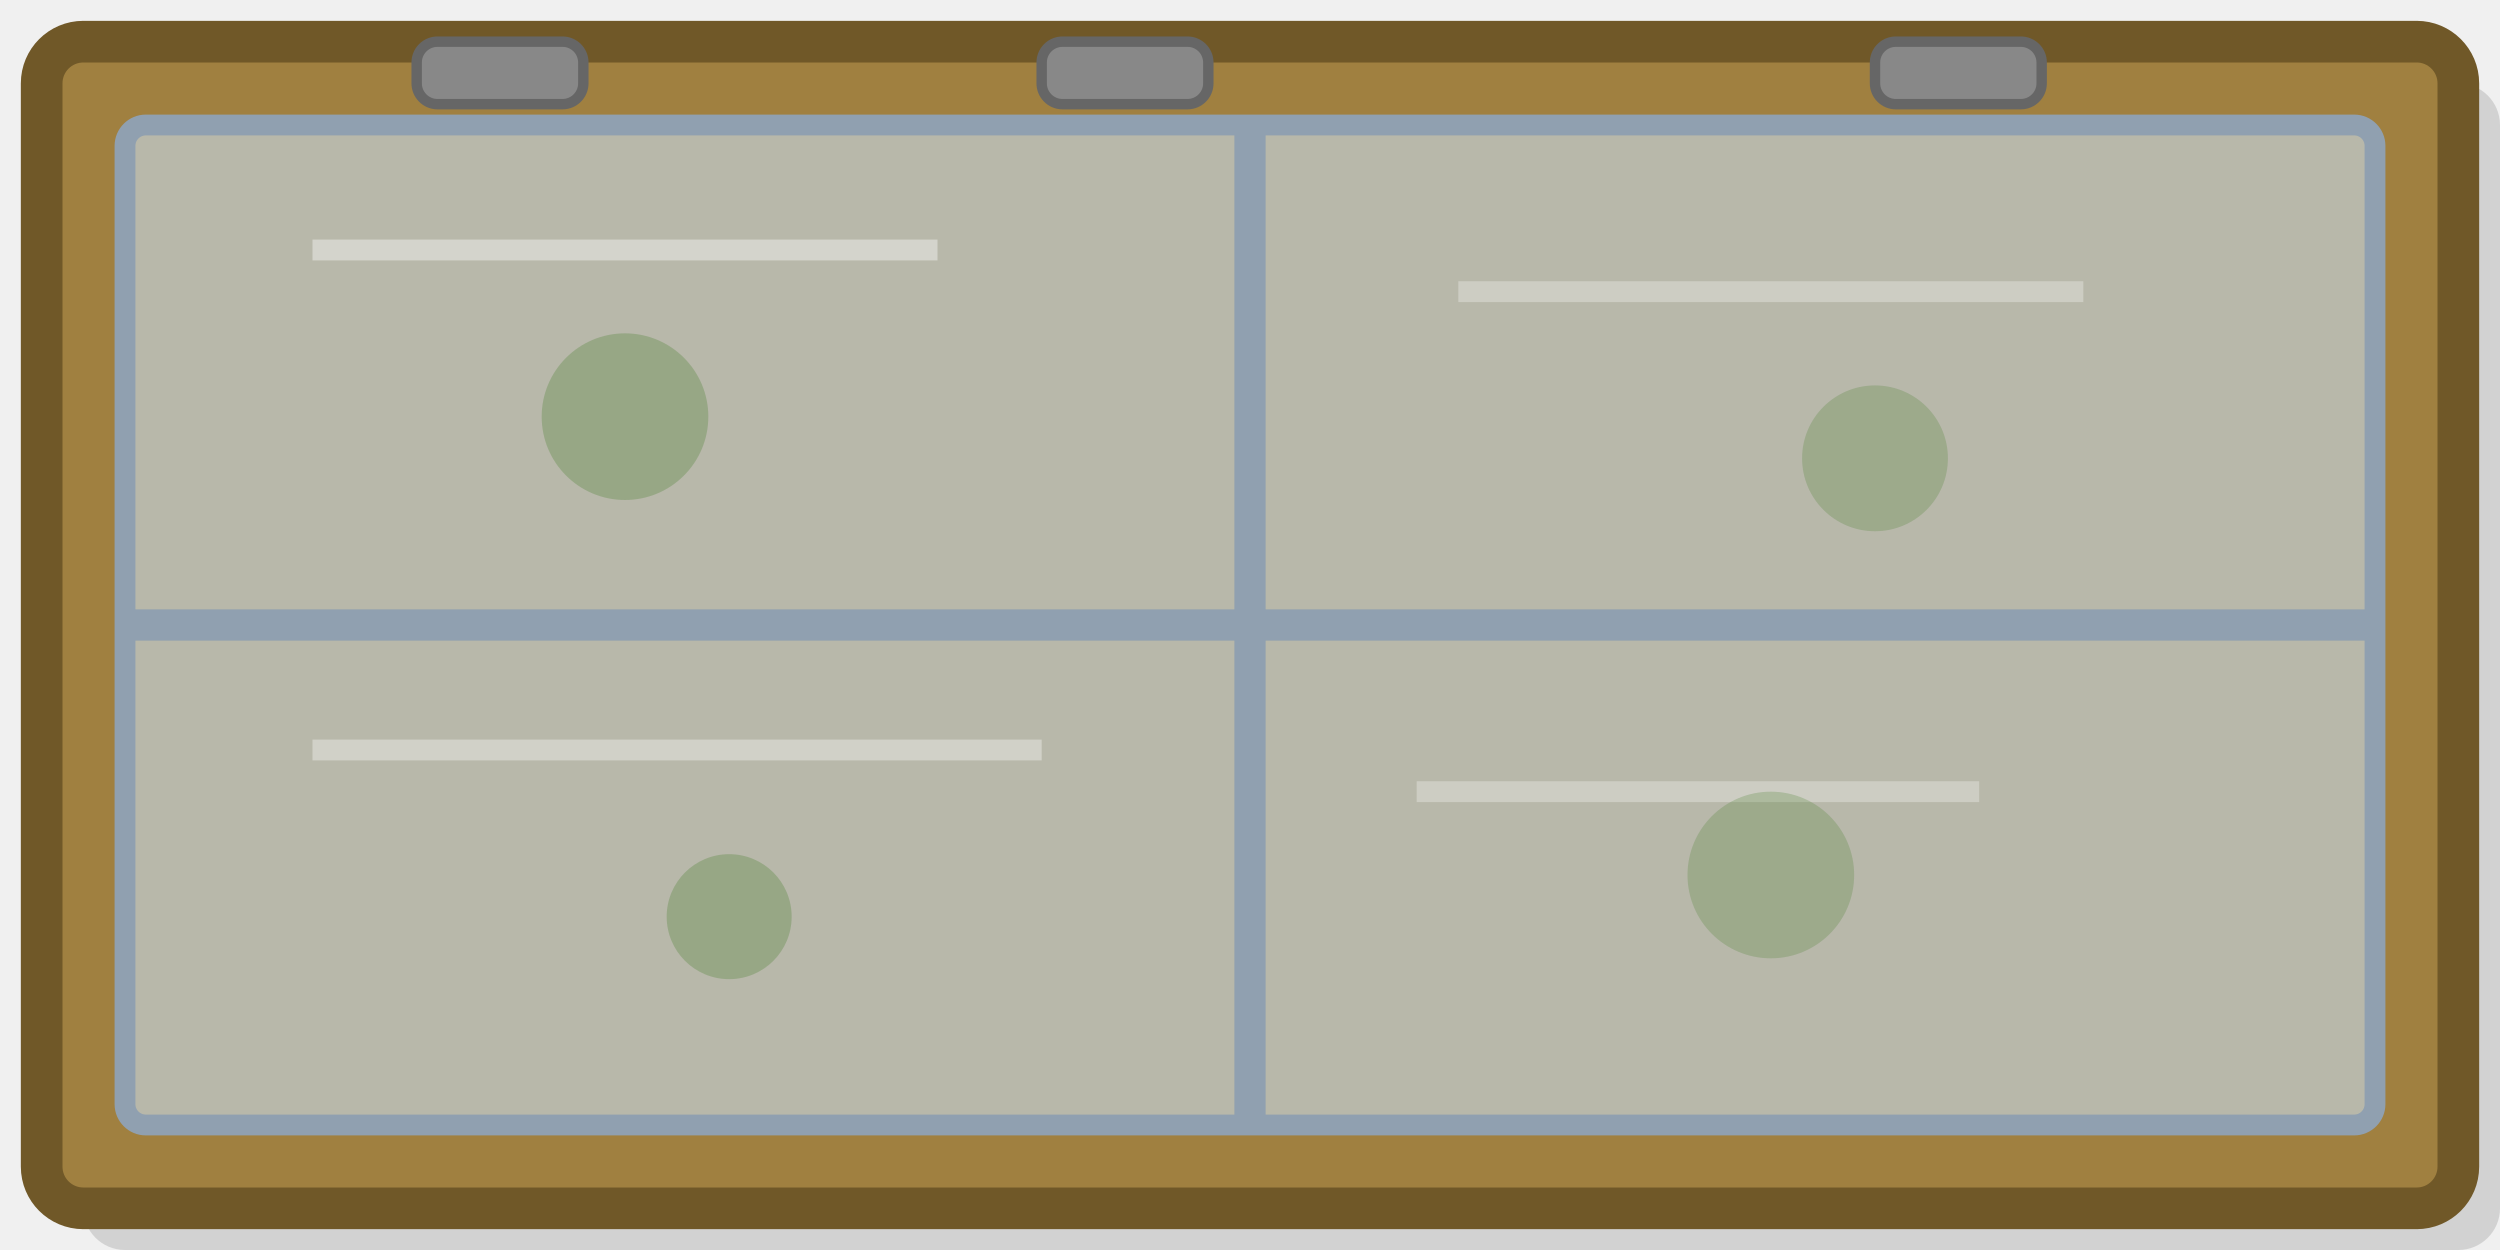
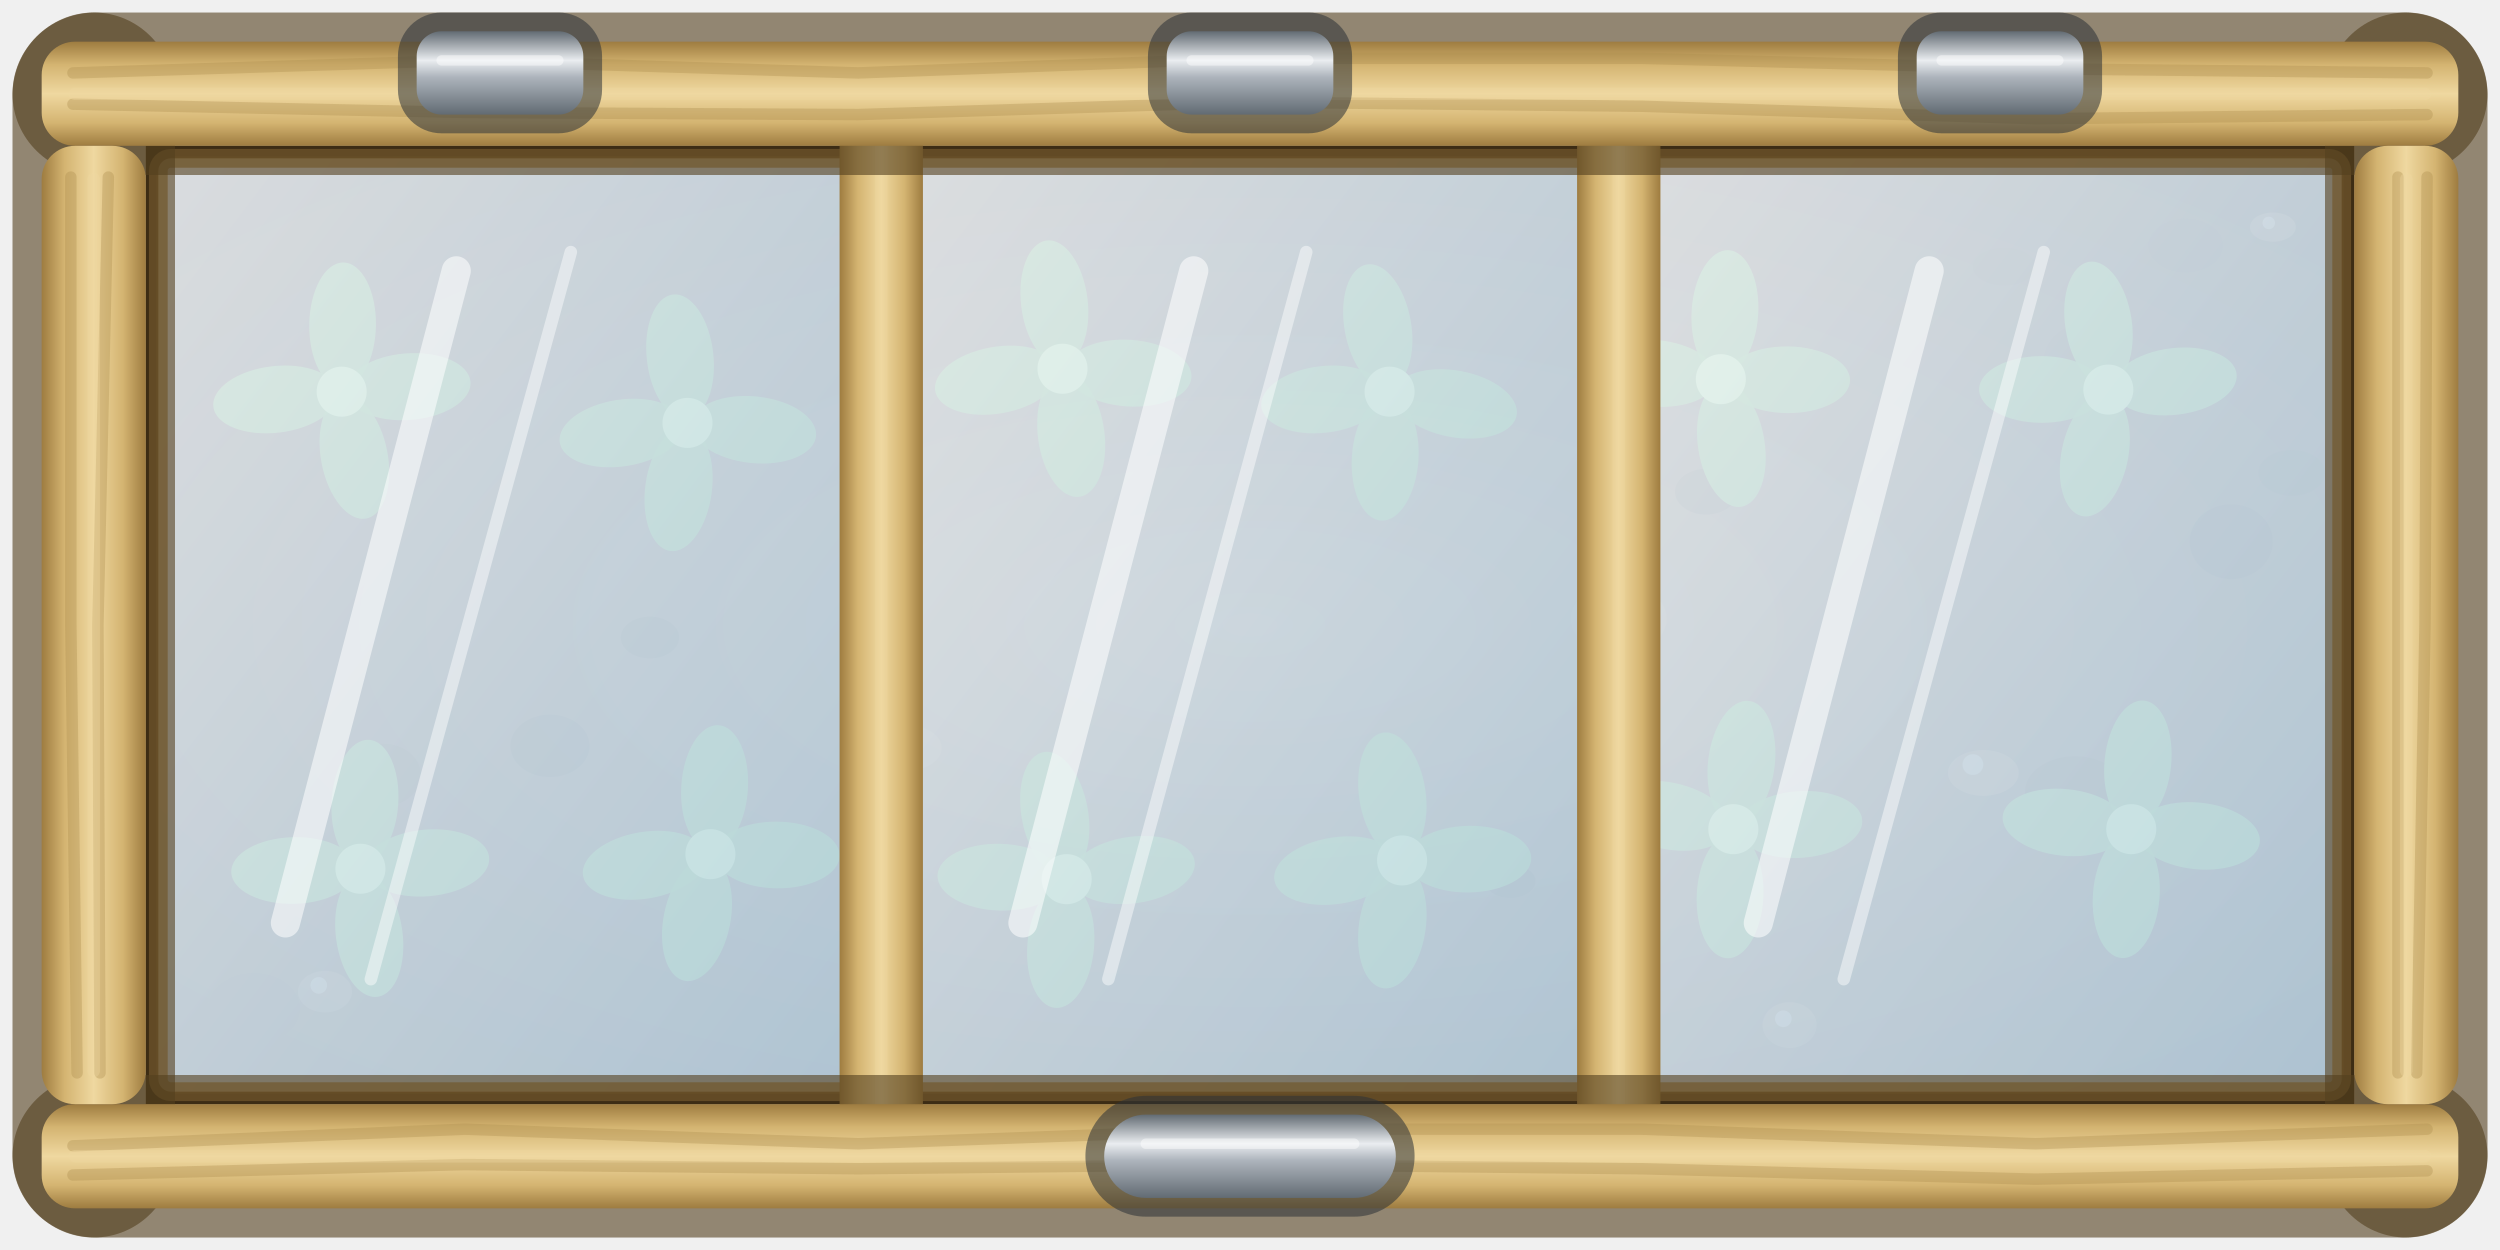
<svg xmlns="http://www.w3.org/2000/svg" viewBox="0 0 120 60">
-   <rect x="4" y="4" width="116" height="56" rx="2" fill="#00000020" />
-   <rect x="2" y="2" width="116" height="56" rx="2" fill="#A08040" stroke="#705828" stroke-width="2" />
-   <rect x="6" y="6" width="108" height="48" rx="1" fill="#C8DDF0" fill-opacity="0.6" stroke="#90A0B0" stroke-width="1" />
-   <line x1="60" y1="6" x2="60" y2="54" stroke="#90A0B0" stroke-width="1.5" />
-   <line x1="6" y1="30" x2="114" y2="30" stroke="#90A0B0" stroke-width="1.5" />
-   <line x1="15" y1="12" x2="45" y2="12" stroke="#FFFFFF" stroke-width="1" opacity="0.4" />
-   <line x1="70" y1="14" x2="100" y2="14" stroke="#FFFFFF" stroke-width="1" opacity="0.3" />
-   <line x1="15" y1="36" x2="50" y2="36" stroke="#FFFFFF" stroke-width="1" opacity="0.35" />
-   <line x1="68" y1="38" x2="95" y2="38" stroke="#FFFFFF" stroke-width="1" opacity="0.3" />
-   <circle cx="30" cy="20" r="4" fill="#4A8030" opacity="0.3" />
-   <circle cx="90" cy="22" r="3.5" fill="#4A8030" opacity="0.25" />
-   <circle cx="35" cy="44" r="3" fill="#4A8030" opacity="0.3" />
-   <circle cx="85" cy="42" r="4" fill="#4A8030" opacity="0.25" />
-   <rect x="50" y="2" width="8" height="3" rx="1" fill="#888" stroke="#666" stroke-width="0.5" />
-   <rect x="20" y="2" width="8" height="3" rx="1" fill="#888" stroke="#666" stroke-width="0.5" />
-   <rect x="90" y="2" width="8" height="3" rx="1" fill="#888" stroke="#666" stroke-width="0.5" />
+   <defs>
+     <radialGradient id="cf10_r1" cx="50%" cy="50%" r="70%">
+       <stop offset="0%" stop-color="#7d5c3e" />
+       <stop offset="45%" stop-color="#573c26" />
+       <stop offset="100%" stop-color="#352111" />
+     </radialGradient>
+     <linearGradient id="cf10_l2" x1="0" y1="0" x2="1" y2="1">
+       <stop offset="0%" stop-color="#f4faff" />
+       <stop offset="55%" stop-color="#d5e8f6" />
+       <stop offset="100%" stop-color="#c0dcf0" />
+     </linearGradient>
+     <linearGradient id="cf10_l3" x1="0" y1="0" x2="1" y2="1">
+       <stop offset="0%" stop-color="#f4faff" />
+       <stop offset="55%" stop-color="#d5e8f6" />
+       <stop offset="100%" stop-color="#c0dcf0" />
+     </linearGradient>
+     <linearGradient id="cf10_l4" x1="0" y1="0" x2="1" y2="1">
+       <stop offset="0%" stop-color="#f4faff" />
+       <stop offset="55%" stop-color="#d5e8f6" />
+       <stop offset="100%" stop-color="#c0dcf0" />
+     </linearGradient>
+     <linearGradient id="cf10_l5" x1="0" y1="0" x2="1" y2="0">
+       <stop offset="0%" stop-color="#9e7c40" />
+       <stop offset="22%" stop-color="#d4b471" />
+       <stop offset="50%" stop-color="#efd8a0" />
+       <stop offset="78%" stop-color="#d4b471" />
+       <stop offset="100%" stop-color="#9e7c40" />
+     </linearGradient>
+     <linearGradient id="cf10_l6" x1="0" y1="0" x2="1" y2="0">
+       <stop offset="0%" stop-color="#9e7c40" />
+       <stop offset="22%" stop-color="#d4b471" />
+       <stop offset="50%" stop-color="#efd8a0" />
+       <stop offset="78%" stop-color="#d4b471" />
+       <stop offset="100%" stop-color="#9e7c40" />
+     </linearGradient>
+     <linearGradient id="cf10_l7" x1="0" y1="0" x2="0" y2="1">
+       <stop offset="0%" stop-color="#9e7c40" />
+       <stop offset="22%" stop-color="#d4b471" />
+       <stop offset="50%" stop-color="#efd8a0" />
+       <stop offset="78%" stop-color="#d4b471" />
+       <stop offset="100%" stop-color="#9e7c40" />
+     </linearGradient>
+     <linearGradient id="cf10_l8" x1="0" y1="0" x2="0" y2="1">
+       <stop offset="0%" stop-color="#9e7c40" />
+       <stop offset="22%" stop-color="#d4b471" />
+       <stop offset="50%" stop-color="#efd8a0" />
+       <stop offset="78%" stop-color="#d4b471" />
+       <stop offset="100%" stop-color="#9e7c40" />
+     </linearGradient>
+     <linearGradient id="cf10_l9" x1="0" y1="0" x2="1" y2="0">
+       <stop offset="0%" stop-color="#9e7c40" />
+       <stop offset="22%" stop-color="#d4b471" />
+       <stop offset="50%" stop-color="#efd8a0" />
+       <stop offset="78%" stop-color="#d4b471" />
+       <stop offset="100%" stop-color="#9e7c40" />
+     </linearGradient>
+     <linearGradient id="cf10_l10" x1="0" y1="0" x2="1" y2="0">
+       <stop offset="0%" stop-color="#9e7c40" />
+       <stop offset="22%" stop-color="#d4b471" />
+       <stop offset="50%" stop-color="#efd8a0" />
+       <stop offset="78%" stop-color="#d4b471" />
+       <stop offset="100%" stop-color="#9e7c40" />
+     </linearGradient>
+     <linearGradient id="cf10_l11" x1="0" y1="0" x2="0" y2="1">
+       <stop offset="0%" stop-color="#626b73" />
+       <stop offset="35%" stop-color="#eaedf0" />
+       <stop offset="55%" stop-color="#adb4bc" />
+       <stop offset="100%" stop-color="#626b73" />
+     </linearGradient>
+     <linearGradient id="cf10_l12" x1="0" y1="0" x2="0" y2="1">
+       <stop offset="0%" stop-color="#626b73" />
+       <stop offset="35%" stop-color="#eaedf0" />
+       <stop offset="55%" stop-color="#adb4bc" />
+       <stop offset="100%" stop-color="#626b73" />
+     </linearGradient>
+     <linearGradient id="cf10_l13" x1="0" y1="0" x2="0" y2="1">
+       <stop offset="0%" stop-color="#626b73" />
+       <stop offset="35%" stop-color="#eaedf0" />
+       <stop offset="55%" stop-color="#adb4bc" />
+       <stop offset="100%" stop-color="#626b73" />
+     </linearGradient>
+     <linearGradient id="cf10_l14" x1="0" y1="0" x2="0" y2="1">
+       <stop offset="0%" stop-color="#626b73" />
+       <stop offset="35%" stop-color="#eaedf0" />
+       <stop offset="55%" stop-color="#adb4bc" />
+       <stop offset="100%" stop-color="#626b73" />
+     </linearGradient>
+   </defs>
+   <rect x="7.0" y="7.0" width="106.0" height="46.0" fill="#1a0f06" />
+   <rect x="7.5" y="7.5" width="105.0" height="45.0" rx="1" fill="url(#cf10_r1)" />
+   <ellipse cx="109.1" cy="10.9" rx="1.1" ry="0.7" fill="#7d5c3e" opacity="0.51" />
+   <circle cx="108.9" cy="10.7" r="0.3" fill="#ffffff" opacity="0.25" />
+   <ellipse cx="18.4" cy="37.2" rx="1.8" ry="1.5" fill="#352111" opacity="0.65" />
+   <ellipse cx="72.5" cy="42.3" rx="1.2" ry="0.8" fill="#352111" opacity="0.47" />
+   <ellipse cx="95.2" cy="37.1" rx="1.7" ry="1.1" fill="#7d5c3e" opacity="0.68" />
+   <circle cx="94.7" cy="36.7" r="0.5" fill="#ffffff" opacity="0.25" />
+   <ellipse cx="110.0" cy="22.7" rx="1.6" ry="1.1" fill="#352111" opacity="0.59" />
+   <ellipse cx="104.9" cy="11.8" rx="1.8" ry="1.3" fill="#352111" opacity="0.40" />
+   <ellipse cx="85.9" cy="49.2" rx="1.3" ry="1.1" fill="#7d5c3e" opacity="0.46" />
+   <circle cx="85.6" cy="48.9" r="0.4" fill="#ffffff" opacity="0.25" />
+   <ellipse cx="107.1" cy="26.0" rx="2.0" ry="1.8" fill="#352111" opacity="0.70" />
+   <ellipse cx="26.4" cy="35.8" rx="1.9" ry="1.5" fill="#352111" opacity="0.60" />
+   <ellipse cx="43.5" cy="35.9" rx="1.7" ry="1.1" fill="#7d5c3e" opacity="0.65" />
+   <circle cx="43.1" cy="35.5" r="0.5" fill="#ffffff" opacity="0.25" />
+   <ellipse cx="81.9" cy="23.6" rx="1.5" ry="1.1" fill="#352111" opacity="0.53" />
+   <ellipse cx="96.2" cy="12.8" rx="1.5" ry="0.9" fill="#352111" opacity="0.50" />
+   <ellipse cx="15.6" cy="47.6" rx="1.3" ry="1.0" fill="#7d5c3e" opacity="0.41" />
+   <circle cx="15.3" cy="47.3" r="0.4" fill="#ffffff" opacity="0.25" />
+   <ellipse cx="99.6" cy="38.0" rx="2.4" ry="1.7" fill="#352111" opacity="0.58" />
+   <ellipse cx="31.2" cy="30.6" rx="1.4" ry="1.0" fill="#352111" opacity="0.49" />
+   <ellipse cx="77.7" cy="29.7" rx="2.3" ry="1.7" fill="#7d5c3e" opacity="0.52" />
+   <circle cx="77.1" cy="29.1" r="0.7" fill="#ffffff" opacity="0.25" />
+   <ellipse cx="100.2" cy="17.3" rx="2.1" ry="1.8" fill="#352111" opacity="0.40" />
+   <ellipse cx="12.2" cy="48.4" rx="2.2" ry="1.7" fill="#352111" opacity="0.50" />
+   <g transform="rotate(0.8 16.4 18.8)">
+     <ellipse cx="16.4" cy="15.6" rx="1.6" ry="3.0" fill="#5f9a3c" opacity="0.9" />
+   </g>
+   <g transform="rotate(85.7 16.4 18.8)">
+     <ellipse cx="16.4" cy="15.6" rx="1.6" ry="3.0" fill="#5f9a3c" opacity="0.9" />
+   </g>
+   <g transform="rotate(169.0 16.4 18.8)">
+     <ellipse cx="16.4" cy="15.6" rx="1.6" ry="3.0" fill="#5f9a3c" opacity="0.9" />
+   </g>
+   <g transform="rotate(263.3 16.4 18.8)">
+     <ellipse cx="16.4" cy="15.6" rx="1.6" ry="3.0" fill="#5f9a3c" opacity="0.9" />
+   </g>
+   <circle cx="16.4" cy="18.8" r="1.2" fill="#a9d77a" />
+   <g transform="rotate(-6.4 33.0 20.3)">
+     <ellipse cx="33.0" cy="17.1" rx="1.6" ry="3.0" fill="#5f9a3c" opacity="0.9" />
+   </g>
+   <g transform="rotate(95.9 33.0 20.3)">
+     <ellipse cx="33.0" cy="17.1" rx="1.6" ry="3.0" fill="#5f9a3c" opacity="0.9" />
+   </g>
+   <g transform="rotate(187.7 33.0 20.3)">
+     <ellipse cx="33.0" cy="17.1" rx="1.6" ry="3.0" fill="#5f9a3c" opacity="0.9" />
+   </g>
+   <g transform="rotate(261.3 33.0 20.3)">
+     <ellipse cx="33.0" cy="17.1" rx="1.6" ry="3.0" fill="#5f9a3c" opacity="0.9" />
+   </g>
+   <circle cx="33.0" cy="20.3" r="1.2" fill="#a9d77a" />
+   <g transform="rotate(-7.0 51.0 17.7)">
+     <ellipse cx="51.0" cy="14.5" rx="1.6" ry="3.0" fill="#5f9a3c" opacity="0.9" />
+   </g>
+   <g transform="rotate(93.8 51.0 17.7)">
+     <ellipse cx="51.0" cy="14.5" rx="1.6" ry="3.0" fill="#5f9a3c" opacity="0.9" />
+   </g>
+   <g transform="rotate(172.5 51.0 17.7)">
+     <ellipse cx="51.0" cy="14.5" rx="1.6" ry="3.0" fill="#5f9a3c" opacity="0.9" />
+   </g>
+   <g transform="rotate(260.1 51.0 17.7)">
+     <ellipse cx="51.0" cy="14.5" rx="1.6" ry="3.0" fill="#5f9a3c" opacity="0.9" />
+   </g>
+   <circle cx="51.0" cy="17.7" r="1.2" fill="#a9d77a" />
+   <g transform="rotate(-10.2 66.7 18.8)">
+     <ellipse cx="66.7" cy="15.6" rx="1.6" ry="3.0" fill="#5f9a3c" opacity="0.9" />
+   </g>
+   <g transform="rotate(100.6 66.7 18.8)">
+     <ellipse cx="66.7" cy="15.6" rx="1.6" ry="3.0" fill="#5f9a3c" opacity="0.9" />
+   </g>
+   <g transform="rotate(183.8 66.7 18.8)">
+     <ellipse cx="66.7" cy="15.6" rx="1.6" ry="3.0" fill="#5f9a3c" opacity="0.9" />
+   </g>
+   <g transform="rotate(263.3 66.7 18.8)">
+     <ellipse cx="66.7" cy="15.6" rx="1.6" ry="3.0" fill="#5f9a3c" opacity="0.9" />
+   </g>
+   <circle cx="66.7" cy="18.8" r="1.2" fill="#a9d77a" />
+   <g transform="rotate(3.5 82.6 18.2)">
+     <ellipse cx="82.6" cy="15.0" rx="1.6" ry="3.0" fill="#5f9a3c" opacity="0.9" />
+   </g>
+   <g transform="rotate(90.5 82.6 18.2)">
+     <ellipse cx="82.6" cy="15.0" rx="1.6" ry="3.0" fill="#5f9a3c" opacity="0.9" />
+   </g>
+   <g transform="rotate(170.9 82.6 18.2)">
+     <ellipse cx="82.6" cy="15.0" rx="1.6" ry="3.0" fill="#5f9a3c" opacity="0.9" />
+   </g>
+   <g transform="rotate(275.1 82.6 18.2)">
+     <ellipse cx="82.6" cy="15.0" rx="1.6" ry="3.0" fill="#5f9a3c" opacity="0.9" />
+   </g>
+   <circle cx="82.6" cy="18.2" r="1.2" fill="#a9d77a" />
+   <g transform="rotate(-8.5 101.2 18.7)">
+     <ellipse cx="101.2" cy="15.5" rx="1.6" ry="3.0" fill="#5f9a3c" opacity="0.9" />
+   </g>
+   <g transform="rotate(83.0 101.2 18.7)">
+     <ellipse cx="101.2" cy="15.5" rx="1.6" ry="3.0" fill="#5f9a3c" opacity="0.9" />
+   </g>
+   <g transform="rotate(191.7 101.2 18.7)">
+     <ellipse cx="101.2" cy="15.5" rx="1.6" ry="3.0" fill="#5f9a3c" opacity="0.9" />
+   </g>
+   <g transform="rotate(270.1 101.2 18.7)">
+     <ellipse cx="101.2" cy="15.5" rx="1.6" ry="3.0" fill="#5f9a3c" opacity="0.9" />
+   </g>
+   <circle cx="101.2" cy="18.7" r="1.2" fill="#a9d77a" />
+   <g transform="rotate(3.9 17.3 41.7)">
+     <ellipse cx="17.3" cy="38.5" rx="1.6" ry="3.0" fill="#5f9a3c" opacity="0.9" />
+   </g>
+   <g transform="rotate(85.0 17.3 41.7)">
+     <ellipse cx="17.3" cy="38.5" rx="1.6" ry="3.0" fill="#5f9a3c" opacity="0.9" />
+   </g>
+   <g transform="rotate(172.4 17.3 41.7)">
+     <ellipse cx="17.3" cy="38.5" rx="1.6" ry="3.0" fill="#5f9a3c" opacity="0.9" />
+   </g>
+   <g transform="rotate(268.5 17.3 41.7)">
+     <ellipse cx="17.3" cy="38.5" rx="1.6" ry="3.0" fill="#5f9a3c" opacity="0.9" />
+   </g>
+   <circle cx="17.3" cy="41.7" r="1.2" fill="#a9d77a" />
+   <g transform="rotate(3.6 34.1 41.0)">
+     <ellipse cx="34.1" cy="37.8" rx="1.6" ry="3.0" fill="#5f9a3c" opacity="0.9" />
+   </g>
+   <g transform="rotate(90.7 34.1 41.0)">
+     <ellipse cx="34.1" cy="37.8" rx="1.6" ry="3.0" fill="#5f9a3c" opacity="0.9" />
+   </g>
+   <g transform="rotate(191.6 34.1 41.0)">
+     <ellipse cx="34.1" cy="37.8" rx="1.6" ry="3.0" fill="#5f9a3c" opacity="0.9" />
+   </g>
+   <g transform="rotate(260.4 34.1 41.0)">
+     <ellipse cx="34.1" cy="37.8" rx="1.6" ry="3.0" fill="#5f9a3c" opacity="0.9" />
+   </g>
+   <circle cx="34.1" cy="41.0" r="1.2" fill="#a9d77a" />
+   <g transform="rotate(-10.3 51.2 42.2)">
+     <ellipse cx="51.2" cy="39.0" rx="1.6" ry="3.0" fill="#5f9a3c" opacity="0.9" />
+   </g>
+   <g transform="rotate(82.1 51.2 42.2)">
+     <ellipse cx="51.2" cy="39.0" rx="1.6" ry="3.0" fill="#5f9a3c" opacity="0.9" />
+   </g>
+   <g transform="rotate(185.1 51.2 42.2)">
+     <ellipse cx="51.2" cy="39.0" rx="1.6" ry="3.0" fill="#5f9a3c" opacity="0.9" />
+   </g>
+   <g transform="rotate(271.7 51.2 42.2)">
+     <ellipse cx="51.2" cy="39.0" rx="1.6" ry="3.0" fill="#5f9a3c" opacity="0.9" />
+   </g>
+   <circle cx="51.2" cy="42.2" r="1.2" fill="#a9d77a" />
+   <g transform="rotate(-8.4 67.3 41.3)">
+     <ellipse cx="67.3" cy="38.1" rx="1.6" ry="3.0" fill="#5f9a3c" opacity="0.9" />
+   </g>
+   <g transform="rotate(88.9 67.3 41.3)">
+     <ellipse cx="67.3" cy="38.1" rx="1.6" ry="3.0" fill="#5f9a3c" opacity="0.9" />
+   </g>
+   <g transform="rotate(188.4 67.3 41.3)">
+     <ellipse cx="67.3" cy="38.1" rx="1.6" ry="3.0" fill="#5f9a3c" opacity="0.9" />
+   </g>
+   <g transform="rotate(261.2 67.3 41.3)">
+     <ellipse cx="67.3" cy="38.1" rx="1.6" ry="3.0" fill="#5f9a3c" opacity="0.9" />
+   </g>
+   <circle cx="67.3" cy="41.3" r="1.2" fill="#a9d77a" />
+   <g transform="rotate(7.0 83.2 39.8)">
+     <ellipse cx="83.2" cy="36.6" rx="1.6" ry="3.0" fill="#5f9a3c" opacity="0.9" />
+   </g>
+   <g transform="rotate(86.0 83.2 39.8)">
+     <ellipse cx="83.2" cy="36.6" rx="1.6" ry="3.0" fill="#5f9a3c" opacity="0.9" />
+   </g>
+   <g transform="rotate(182.8 83.2 39.8)">
+     <ellipse cx="83.2" cy="36.6" rx="1.6" ry="3.0" fill="#5f9a3c" opacity="0.9" />
+   </g>
+   <g transform="rotate(281.6 83.2 39.8)">
+     <ellipse cx="83.2" cy="36.6" rx="1.6" ry="3.0" fill="#5f9a3c" opacity="0.9" />
+   </g>
+   <circle cx="83.2" cy="39.8" r="1.2" fill="#a9d77a" />
+   <g transform="rotate(5.7 102.3 39.8)">
+     <ellipse cx="102.3" cy="36.6" rx="1.6" ry="3.0" fill="#5f9a3c" opacity="0.9" />
+   </g>
+   <g transform="rotate(95.8 102.3 39.8)">
+     <ellipse cx="102.3" cy="36.6" rx="1.6" ry="3.0" fill="#5f9a3c" opacity="0.9" />
+   </g>
+   <g transform="rotate(184.3 102.3 39.8)">
+     <ellipse cx="102.3" cy="36.6" rx="1.6" ry="3.0" fill="#5f9a3c" opacity="0.9" />
+   </g>
+   <g transform="rotate(275.8 102.3 39.8)">
+     <ellipse cx="102.3" cy="36.6" rx="1.6" ry="3.0" fill="#5f9a3c" opacity="0.9" />
+   </g>
+   <circle cx="102.3" cy="39.8" r="1.2" fill="#a9d77a" />
+   <rect x="7.6" y="7.6" width="34.1" height="44.8" rx="0.6" fill="url(#cf10_l2)" fill-opacity="0.86" />
+   <line x1="13.7" y1="44.3" x2="21.9" y2="13.0" stroke="#ffffff" stroke-width="1.4" stroke-linecap="round" opacity="0.55" />
+   <line x1="17.8" y1="47.0" x2="27.4" y2="12.1" stroke="#ffffff" stroke-width="0.6" stroke-linecap="round" opacity="0.45" />
+   <rect x="7.6" y="7.6" width="34.1" height="44.8" rx="0.6" fill="none" stroke="#9e7c40" stroke-width="0.9" opacity="0.7" />
+   <rect x="42.9" y="7.6" width="34.1" height="44.8" rx="0.6" fill="url(#cf10_l3)" fill-opacity="0.86" />
+   <line x1="49.1" y1="44.3" x2="57.3" y2="13.0" stroke="#ffffff" stroke-width="1.4" stroke-linecap="round" opacity="0.55" />
+   <line x1="53.2" y1="47.0" x2="62.7" y2="12.1" stroke="#ffffff" stroke-width="0.6" stroke-linecap="round" opacity="0.45" />
+   <rect x="42.9" y="7.6" width="34.1" height="44.8" rx="0.6" fill="none" stroke="#9e7c40" stroke-width="0.9" opacity="0.7" />
+   <rect x="78.3" y="7.6" width="34.1" height="44.8" rx="0.6" fill="url(#cf10_l4)" fill-opacity="0.86" />
+   <line x1="84.4" y1="44.3" x2="92.6" y2="13.0" stroke="#ffffff" stroke-width="1.4" stroke-linecap="round" opacity="0.55" />
+   <line x1="88.5" y1="47.0" x2="98.1" y2="12.1" stroke="#ffffff" stroke-width="0.6" stroke-linecap="round" opacity="0.45" />
+   <rect x="78.3" y="7.6" width="34.1" height="44.8" rx="0.6" fill="none" stroke="#9e7c40" stroke-width="0.9" opacity="0.7" />
+   <rect x="40.3" y="6.0" width="4.0" height="48.0" rx="1" fill="url(#cf10_l5)" />
+   <line x1="42.3" y1="7.0" x2="42.3" y2="53.0" stroke="#efd8a0" stroke-width="0.6" stroke-linecap="round" opacity="0.35" />
+   <rect x="75.7" y="6.0" width="4.0" height="48.0" rx="1" fill="url(#cf10_l6)" />
+   <line x1="77.7" y1="7.0" x2="77.7" y2="53.0" stroke="#efd8a0" stroke-width="0.6" stroke-linecap="round" opacity="0.35" />
+   <rect x="0.6" y="0.6" width="118.8" height="7.8" rx="4" fill="#54401e" opacity="0.6" />
+   <rect x="0.6" y="51.6" width="118.8" height="7.8" rx="4" fill="#54401e" opacity="0.6" />
+   <rect x="0.6" y="0.6" width="7.8" height="58.8" rx="4" fill="#54401e" opacity="0.6" />
+   <rect x="111.6" y="0.6" width="7.8" height="58.8" rx="4" fill="#54401e" opacity="0.6" />
+   <rect x="2.0" y="2.0" width="116.0" height="5.0" rx="1.6" fill="url(#cf10_l7)" />
+   <path d="M 3.5 3.5 L 22.3 2.9 L 41.2 3.5 L 60.0 2.8 L 78.8 2.8 L 97.7 3.3 L 116.5 3.5" fill="none" stroke="#ab8c4c" stroke-width="0.55" stroke-linecap="round" opacity="0.35" />
+   <path d="M 3.5 5.0 L 22.3 5.4 L 41.2 5.5 L 60.0 4.9 L 78.8 5.1 L 97.7 5.7 L 116.5 5.5" fill="none" stroke="#ab8c4c" stroke-width="0.55" stroke-linecap="round" opacity="0.35" />
+   <line x1="3.6" y1="4.5" x2="116.4" y2="4.5" stroke="#efd8a0" stroke-width="0.6" stroke-linecap="round" opacity="0.35" />
+   <rect x="2.0" y="53.0" width="116.0" height="5.0" rx="1.6" fill="url(#cf10_l8)" />
+   <path d="M 3.5 55.0 L 22.3 54.2 L 41.2 54.9 L 60.0 54.2 L 78.8 54.2 L 97.7 54.9 L 116.5 54.2" fill="none" stroke="#ab8c4c" stroke-width="0.55" stroke-linecap="round" opacity="0.35" />
+   <path d="M 3.5 56.4 L 22.3 55.9 L 41.2 56.1 L 60.0 55.9 L 78.8 56.1 L 97.7 56.6 L 116.5 56.2" fill="none" stroke="#ab8c4c" stroke-width="0.55" stroke-linecap="round" opacity="0.35" />
+   <line x1="3.6" y1="55.5" x2="116.4" y2="55.5" stroke="#efd8a0" stroke-width="0.6" stroke-linecap="round" opacity="0.35" />
+   <rect x="2.0" y="7.0" width="5.0" height="46.0" rx="1.6" fill="url(#cf10_l9)" />
+   <path d="M 3.4 8.5 L 3.4 30.0 L 3.7 51.5" fill="none" stroke="#ab8c4c" stroke-width="0.55" stroke-linecap="round" opacity="0.35" />
+   <path d="M 5.2 8.5 L 4.7 30.0 L 4.8 51.5" fill="none" stroke="#ab8c4c" stroke-width="0.55" stroke-linecap="round" opacity="0.35" />
+   <line x1="4.5" y1="8.6" x2="4.5" y2="51.4" stroke="#efd8a0" stroke-width="0.6" stroke-linecap="round" opacity="0.35" />
+   <rect x="113.0" y="7.0" width="5.0" height="46.0" rx="1.6" fill="url(#cf10_l10)" />
+   <path d="M 115.1 8.5 L 115.1 30.0 L 115.1 51.5" fill="none" stroke="#ab8c4c" stroke-width="0.55" stroke-linecap="round" opacity="0.35" />
+   <path d="M 116.5 8.5 L 116.4 30.0 L 116.0 51.5" fill="none" stroke="#ab8c4c" stroke-width="0.55" stroke-linecap="round" opacity="0.35" />
+   <line x1="115.5" y1="8.6" x2="115.5" y2="51.4" stroke="#efd8a0" stroke-width="0.6" stroke-linecap="round" opacity="0.35" />
+   <rect x="19.1" y="0.6" width="9.8" height="5.8" rx="2.1" fill="#2c3237" opacity="0.55" />
+   <rect x="20.0" y="1.5" width="8.0" height="4.0" rx="1.2" fill="url(#cf10_l11)" />
+   <line x1="21.2" y1="2.9" x2="26.8" y2="2.9" stroke="#ffffff" stroke-width="0.5" stroke-linecap="round" opacity="0.45" />
+   <rect x="55.1" y="0.6" width="9.8" height="5.8" rx="2.1" fill="#2c3237" opacity="0.55" />
+   <rect x="56.0" y="1.5" width="8.0" height="4.0" rx="1.2" fill="url(#cf10_l12)" />
+   <line x1="57.2" y1="2.9" x2="62.8" y2="2.9" stroke="#ffffff" stroke-width="0.5" stroke-linecap="round" opacity="0.45" />
+   <rect x="91.1" y="0.6" width="9.8" height="5.8" rx="2.1" fill="#2c3237" opacity="0.55" />
+   <rect x="92.0" y="1.5" width="8.0" height="4.0" rx="1.2" fill="url(#cf10_l13)" />
+   <line x1="93.2" y1="2.9" x2="98.8" y2="2.9" stroke="#ffffff" stroke-width="0.5" stroke-linecap="round" opacity="0.45" />
+   <rect x="52.1" y="52.6" width="15.8" height="5.8" rx="2.9" fill="#2c3237" opacity="0.55" />
+   <rect x="53.0" y="53.5" width="14.0" height="4.0" rx="2" fill="url(#cf10_l14)" />
+   <line x1="55.0" y1="54.9" x2="65.0" y2="54.9" stroke="#ffffff" stroke-width="0.5" stroke-linecap="round" opacity="0.45" />
</svg>
